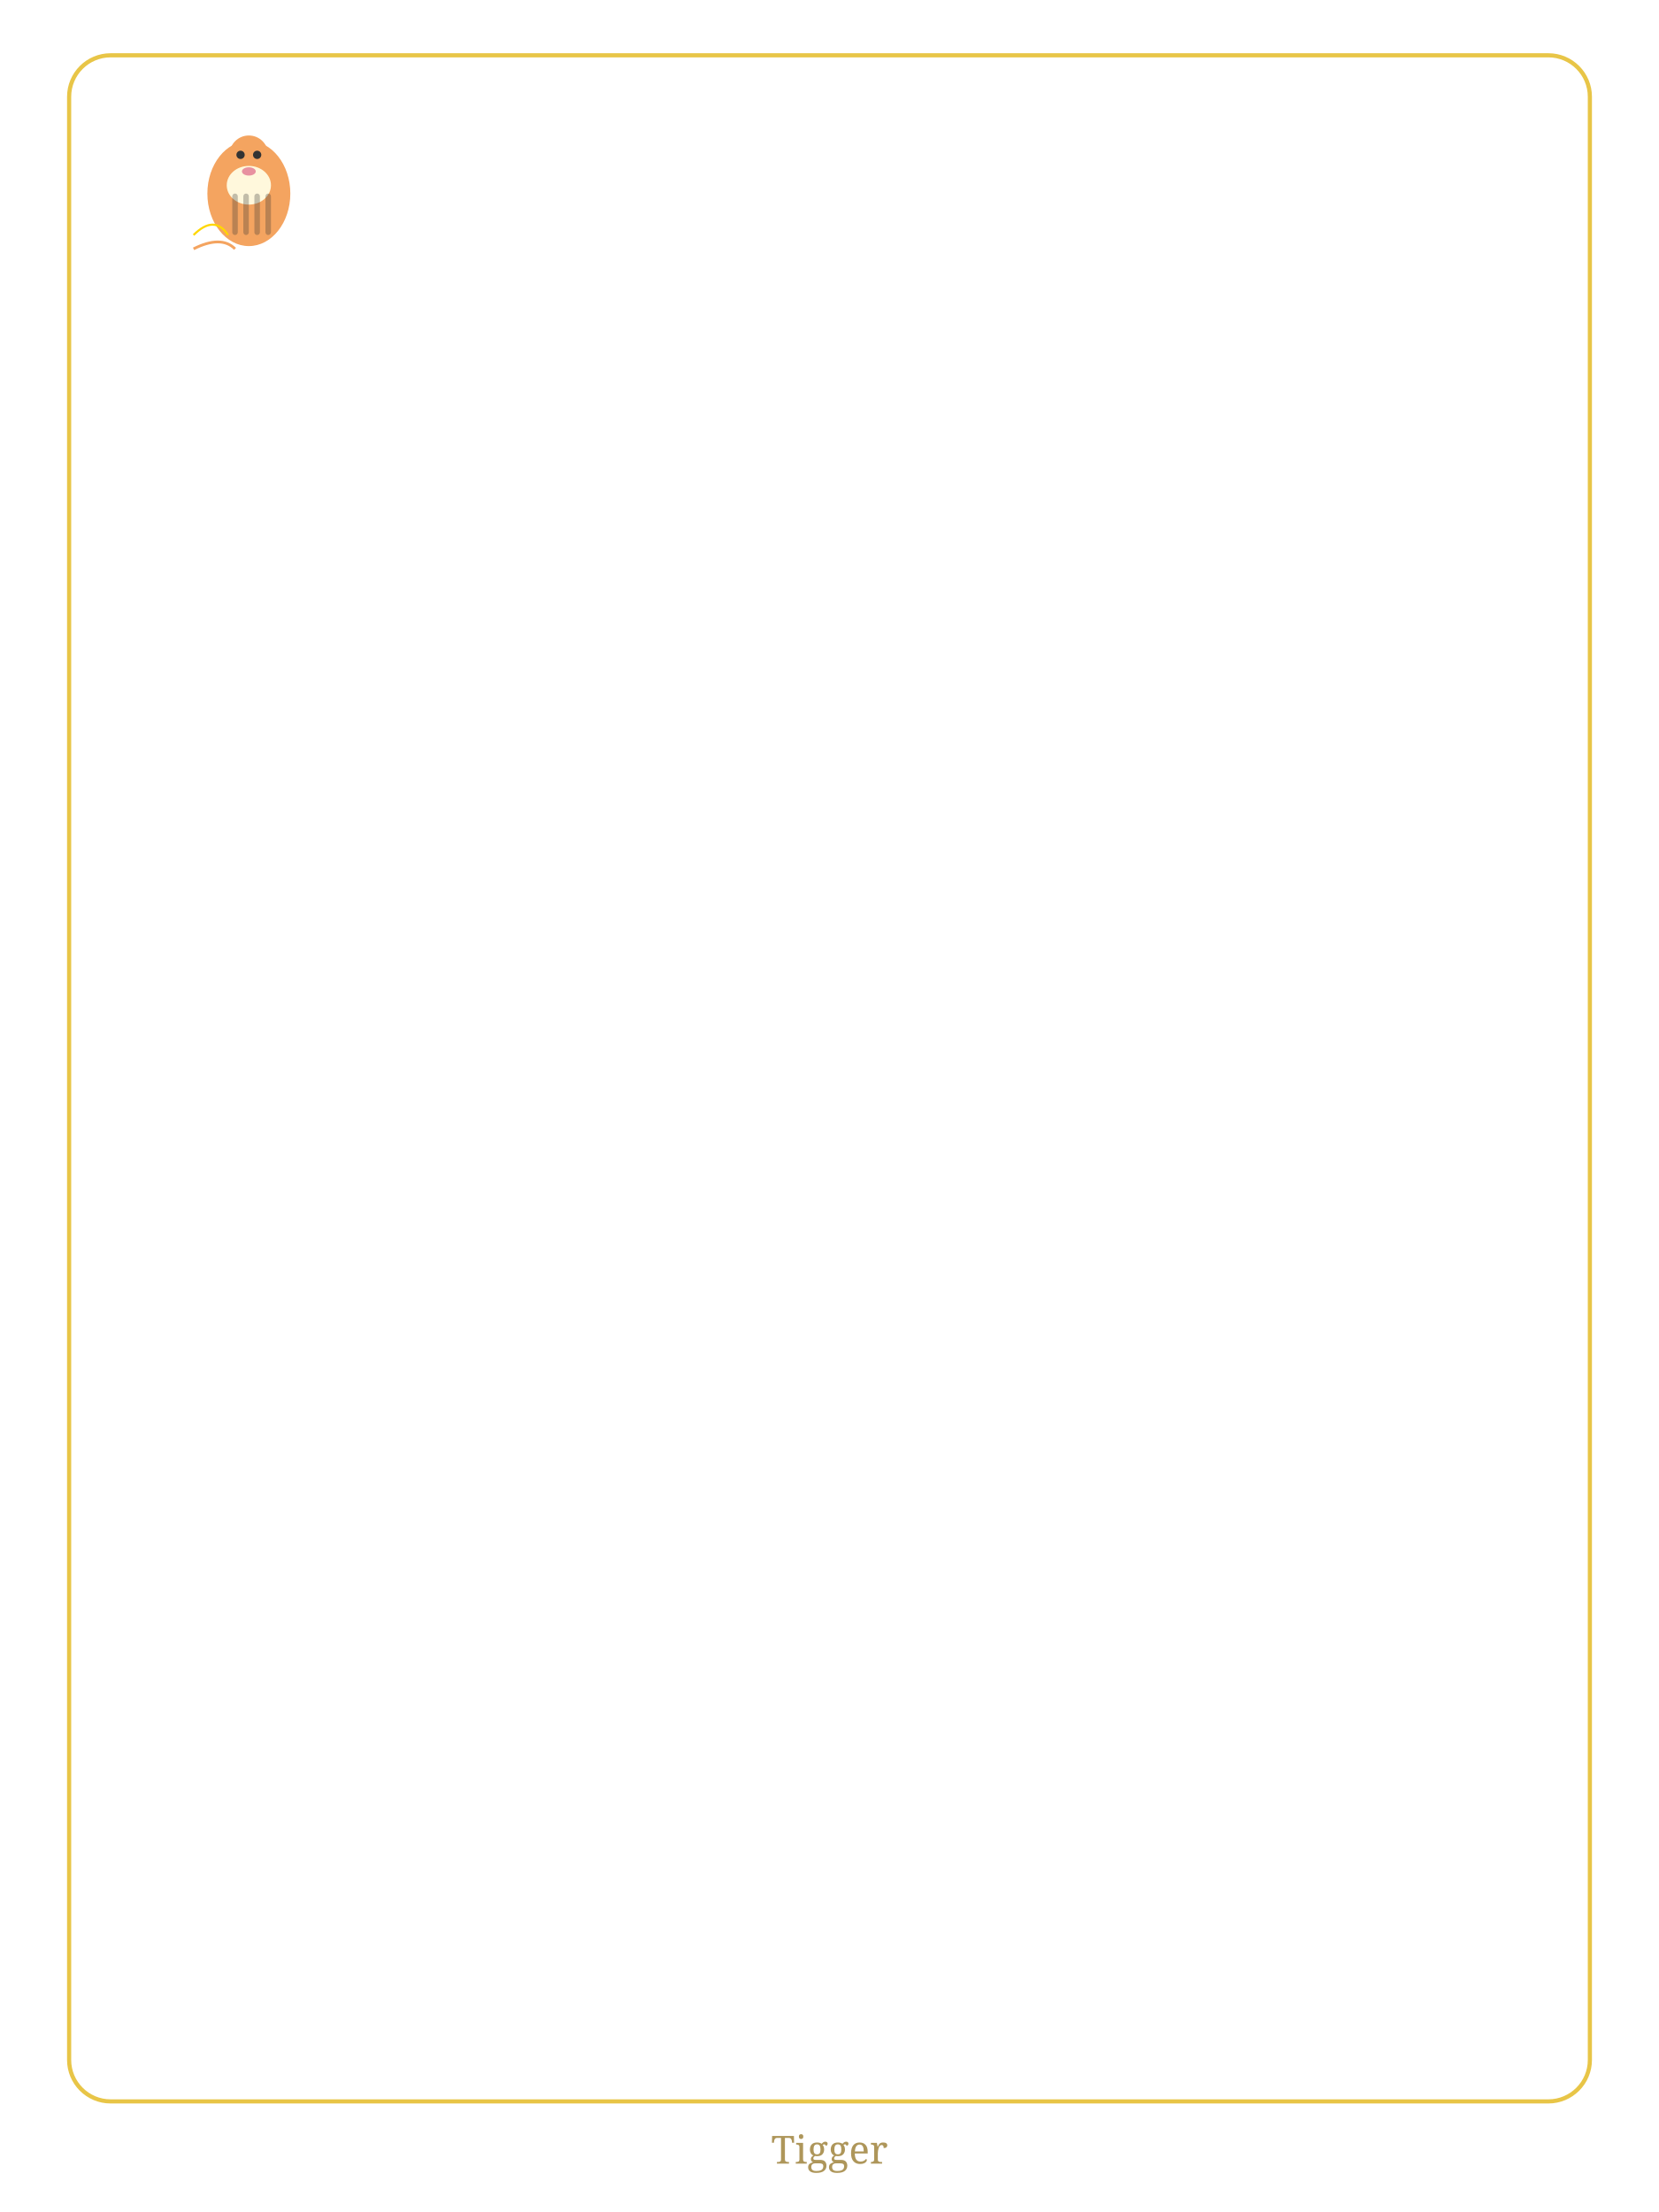
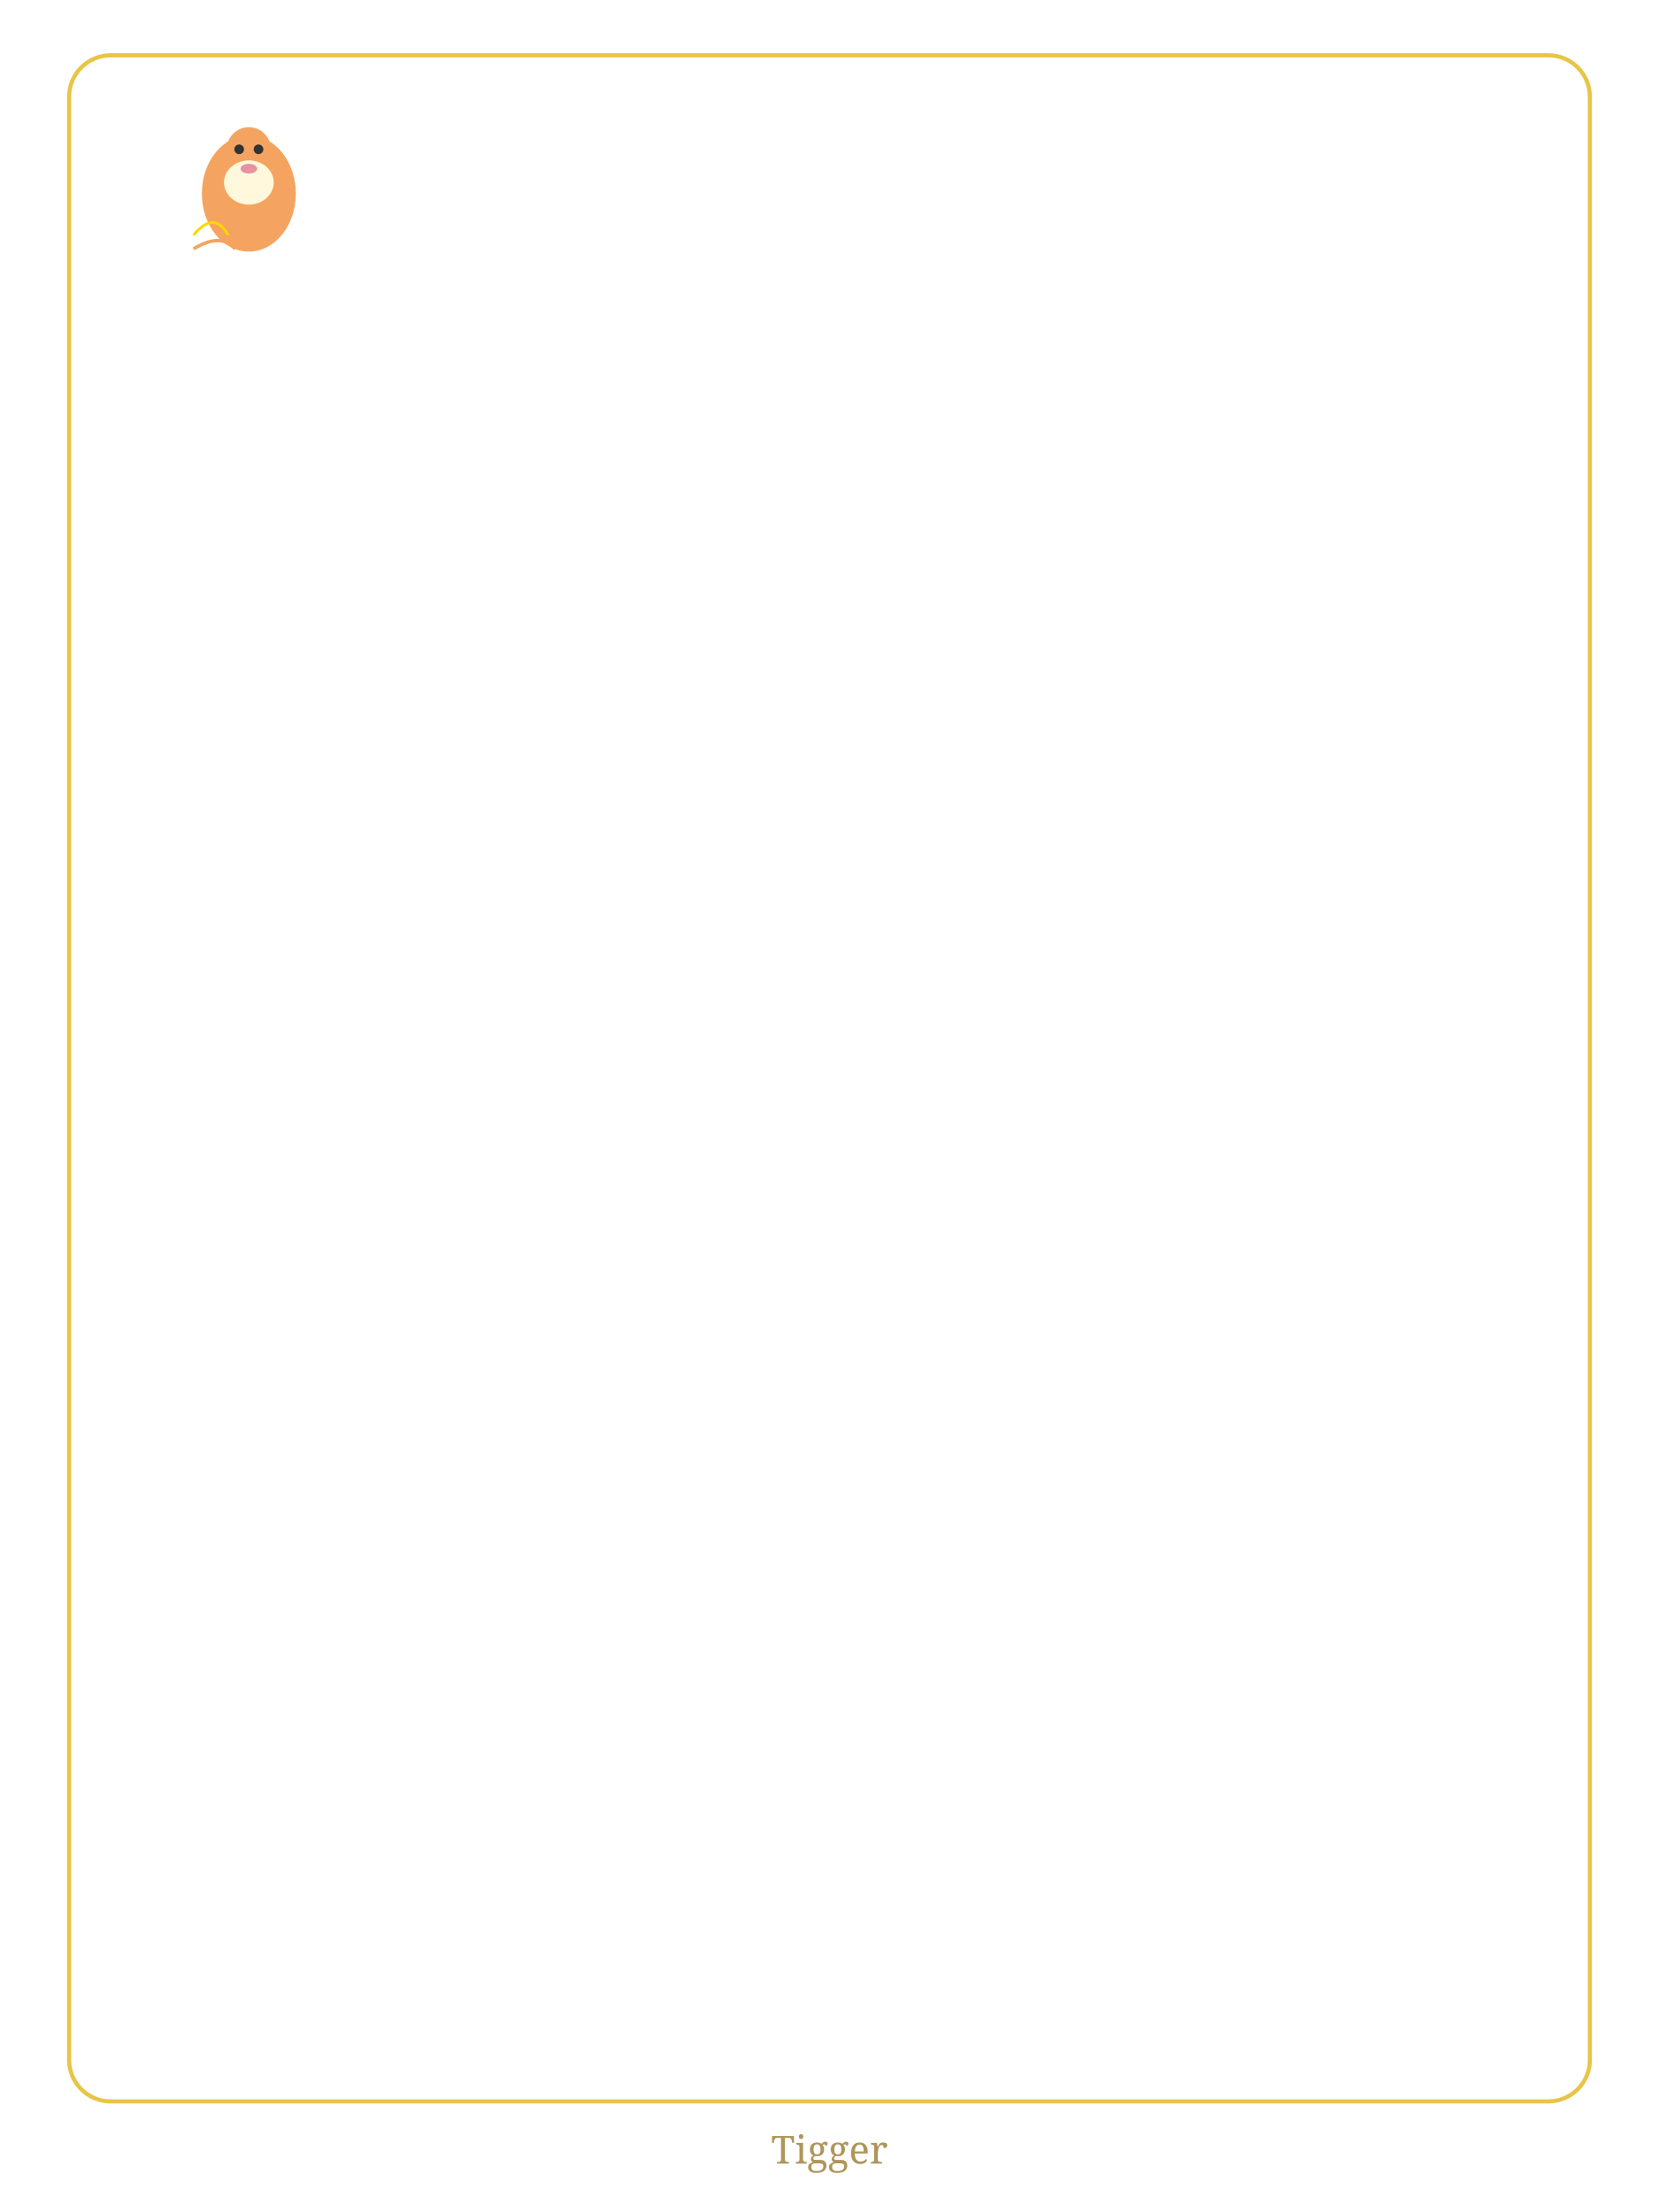
<svg xmlns="http://www.w3.org/2000/svg" viewBox="0 0 1200 1600">
  <rect x="50" y="40" width="1100" height="1480" rx="30" fill="none" stroke="#E8C547" stroke-width="3" />
  <g transform="translate(180,140)">
-     <ellipse cx="0" cy="0" rx="30" ry="38" fill="#F4A460" />
-     <circle cx="0" cy="-28" r="14" fill="#F4A460" />
-     <ellipse cx="0" cy="-6" rx="16" ry="14" fill="#FFF8DC" />
-     <circle cx="-6" cy="-28" r="3" fill="#333" />
-     <circle cx="6" cy="-28" r="3" fill="#333" />
-     <ellipse cx="0" cy="-16" rx="5" ry="3" fill="#E891A0" />
-     <rect x="-12" y="0" width="4" height="30" rx="2" fill="#333" opacity="0.3" />
-     <rect x="-4" y="0" width="4" height="30" rx="2" fill="#333" opacity="0.3" />
-     <rect x="4" y="0" width="4" height="30" rx="2" fill="#333" opacity="0.3" />
-     <rect x="12" y="0" width="4" height="30" rx="2" fill="#333" opacity="0.3" />
+     <ellipse cx="0" cy="0" rx="34" ry="42" fill="#F4A460" />
+     <circle cx="0" cy="-32" r="16" fill="#F4A460" />
+     <ellipse cx="0" cy="-8" rx="18" ry="16" fill="#FFF8DC" />
+     <circle cx="-7" cy="-32" r="3.5" fill="#333" />
+     <circle cx="7" cy="-32" r="3.5" fill="#333" />
+     <ellipse cx="0" cy="-18" rx="6" ry="3.5" fill="#E891A0" />
  </g>
-   <path d="M 140,180 Q 160,170 170,180" stroke="#F4A460" stroke-width="2" fill="none" />
-   <path d="M 140,170 Q 155,155 165,170" stroke="#FFD700" stroke-width="1.5" fill="none" />
-   <text x="600" y="1565" text-anchor="middle" font-family="Georgia,serif" font-size="28" fill="#8B6914" opacity="0.7">Tigger</text>
+   <path d="M 140,180 Q 160,168 170,180" stroke="#F4A460" stroke-width="2.5" fill="none" />
+   <path d="M 140,170 Q 155,152 165,170" stroke="#FFD700" stroke-width="2" fill="none" />
+   <text x="600" y="1565" text-anchor="middle" font-size="28" fill="#8B6914" font-family="Georgia,serif" opacity="0.7">Tigger</text>
</svg>
